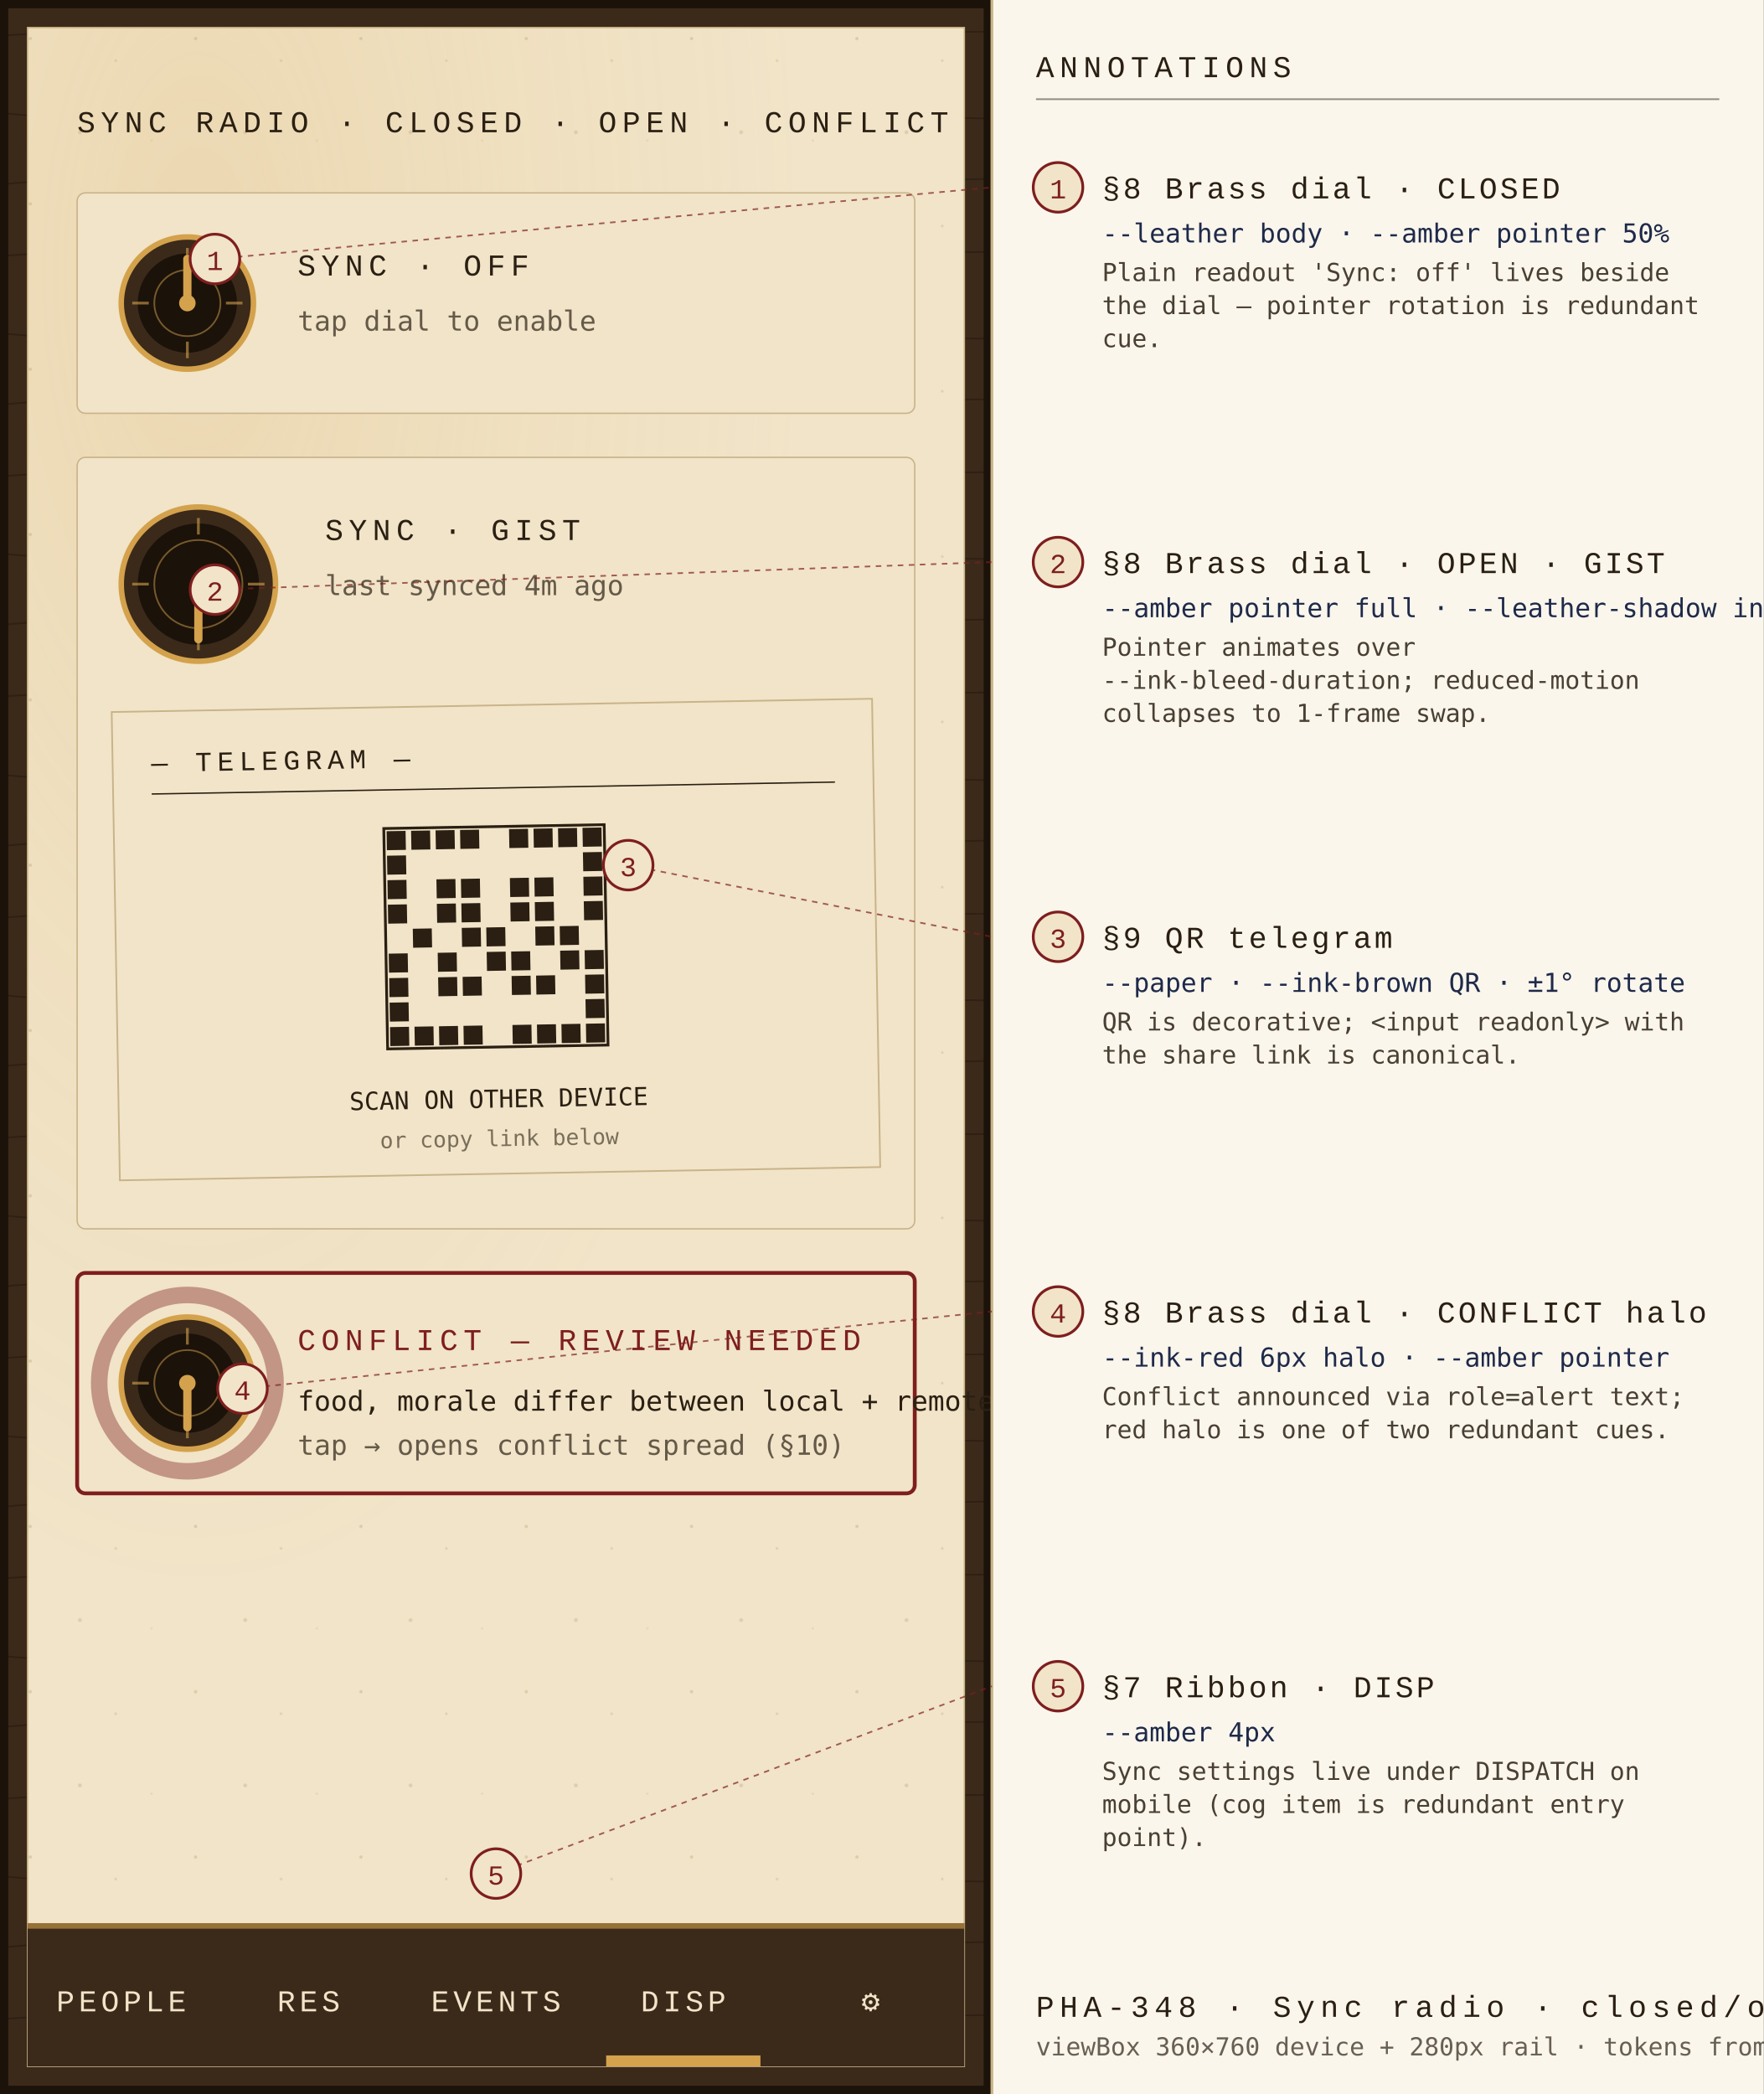
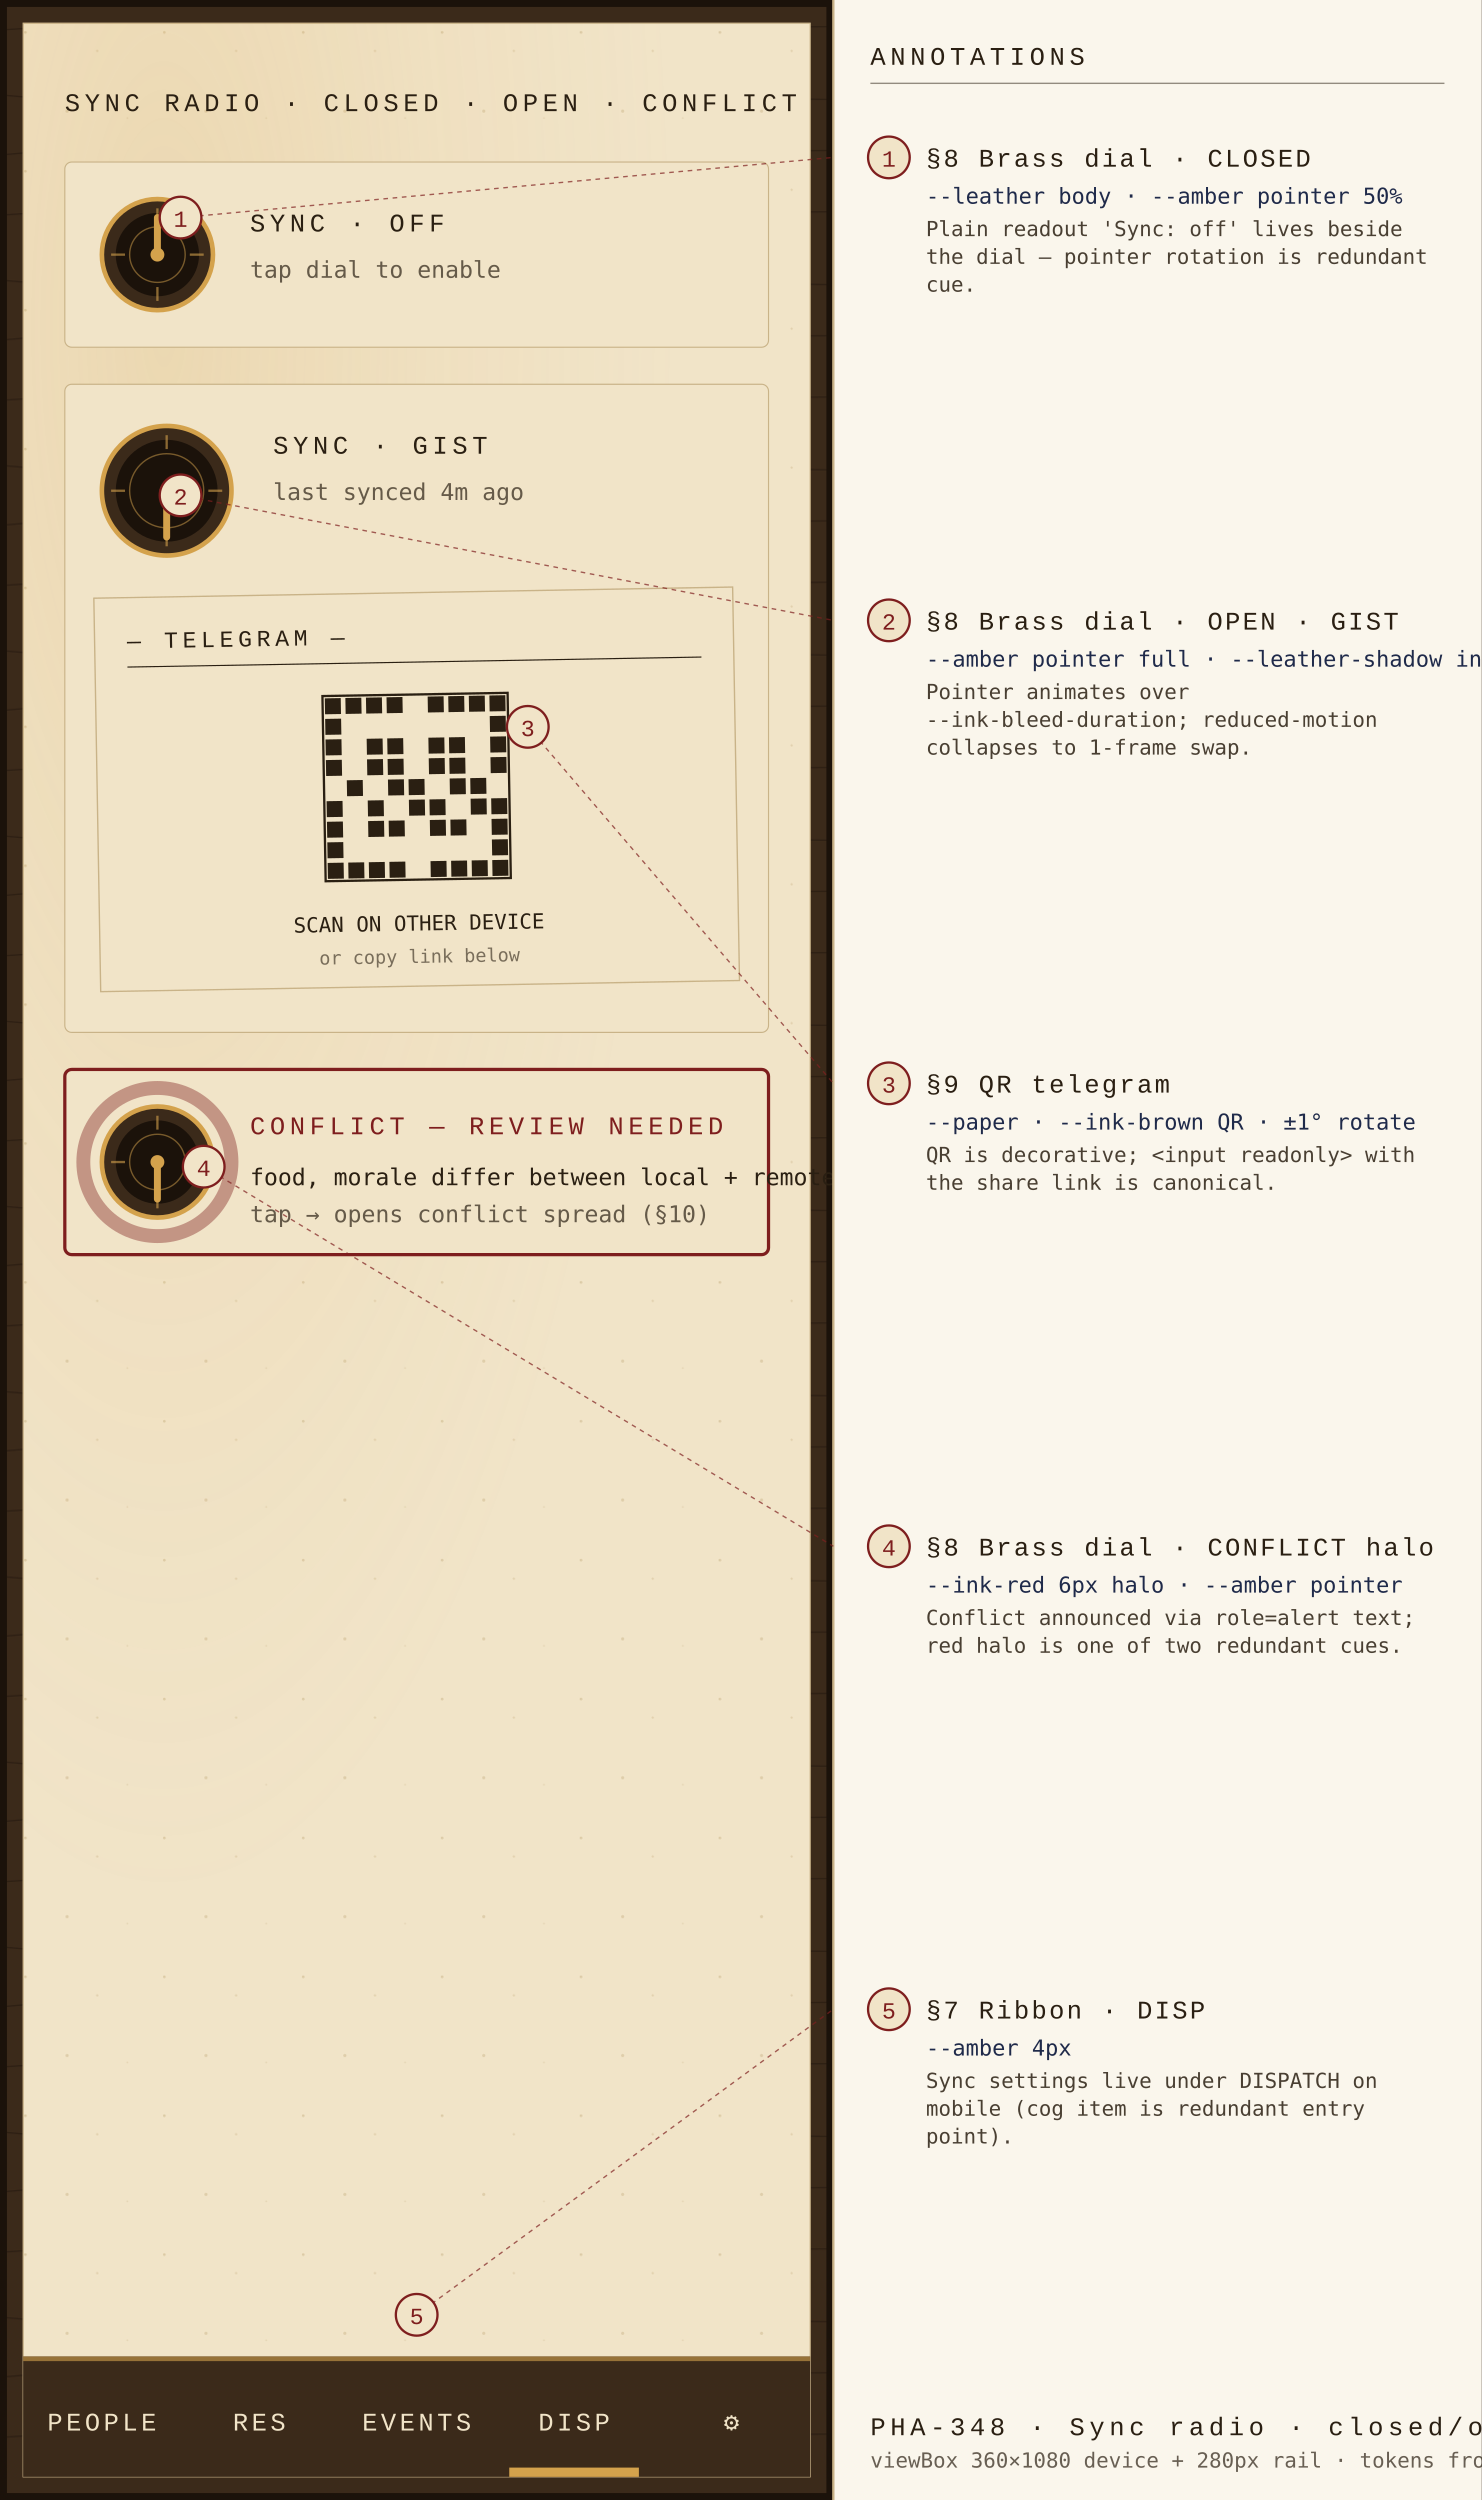
- <svg xmlns="http://www.w3.org/2000/svg" viewBox="0 0 640 760" width="640" height="760" role="img" aria-label="PHA-348 · Sync radio · closed/open/conflict · Mobile · ≤640px mockup">
+ <svg xmlns="http://www.w3.org/2000/svg" viewBox="0 0 640 1080" width="640" height="1080" role="img" aria-label="PHA-348 · Sync radio · closed/open/conflict · Mobile · ≤640px mockup">
  <defs>
    <pattern id="paperGrain" x="0" y="0" width="60" height="60" patternUnits="userSpaceOnUse">
      <rect width="60" height="60" fill="#F1E4C8" />
      <circle cx="11" cy="14" r="0.6" fill="#C9B388" opacity="0.5" />
      <circle cx="42" cy="22" r="0.5" fill="#C9B388" opacity="0.4" />
      <circle cx="29" cy="48" r="0.7" fill="#C9B388" opacity="0.45" />
      <circle cx="55" cy="51" r="0.4" fill="#C9B388" opacity="0.3" />
    </pattern>
    <pattern id="leatherGrain" x="0" y="0" width="80" height="80" patternUnits="userSpaceOnUse">
      <rect width="80" height="80" fill="#3B2A1A" />
      <path d="M0 13 q40 -3 80 0 M0 41 q40 4 80 0 M0 67 q40 -4 80 0" stroke="#1B120A" stroke-width="0.6" fill="none" opacity="0.5" />
    </pattern>
    <radialGradient id="lamp" cx="18%" cy="12%" r="65%">
      <stop offset="0%" stop-color="#D4A24C" stop-opacity="0.18" />
      <stop offset="55%" stop-color="#D4A24C" stop-opacity="0.06" />
      <stop offset="100%" stop-color="#D4A24C" stop-opacity="0" />
    </radialGradient>
    <filter id="hand" x="-2%" y="-50%" width="104%" height="200%">
      <feTurbulence type="fractalNoise" baseFrequency="0.7" numOctaves="2" seed="3" />
      <feDisplacementMap in="SourceGraphic" scale="0.6" />
    </filter>
    <symbol id="paperclip" viewBox="0 0 40 60">
      <path d="M20 4 q-9 0 -9 9 v36 q0 9 9 9 t9 -9 v-30 q0 -5 -5 -5 t-5 5 v22" fill="none" stroke="#D4A24C" stroke-width="2.2" stroke-linecap="round" />
    </symbol>
    <symbol id="touchHint" viewBox="0 0 44 44">
      <rect x="0" y="0" width="44" height="44" fill="none" stroke="#D4A24C" stroke-width="1" stroke-dasharray="3 3" opacity="0.6" />
    </symbol>
  </defs>
-   <rect x="0" y="0" width="640" height="760" fill="#3B2A1A" />
-   <rect x="0" y="0" width="360" height="760" fill="url(#leatherGrain)" />
-   <rect x="0" y="0" width="360" height="760" fill="url(#leatherGrain)" />
-   <rect x="0" y="0" width="360" height="760" fill="#3B2A1A" opacity="0.15" />
+   <rect x="0" y="0" width="640" height="1080" fill="#3B2A1A" />
+   <rect x="0" y="0" width="360" height="1080" fill="url(#leatherGrain)" />
+   <rect x="0" y="0" width="360" height="1080" fill="url(#leatherGrain)" />
+   <rect x="0" y="0" width="360" height="1080" fill="#3B2A1A" opacity="0.15" />
  <rect x="0" y="0" width="360" height="3" fill="#1B120A" />
-   <rect x="0" y="757" width="360" height="3" fill="#1B120A" />
-   <rect x="0" y="0" width="3" height="760" fill="#1B120A" />
-   <rect x="357" y="0" width="3" height="760" fill="#1B120A" />
-   <rect x="10" y="10" width="340" height="740" fill="url(#paperGrain)" stroke="#C9B388" stroke-width="0.5" />
-   <rect x="10" y="10" width="340" height="740" fill="url(#lamp)" />
+   <rect x="0" y="1077" width="360" height="3" fill="#1B120A" />
+   <rect x="0" y="0" width="3" height="1080" fill="#1B120A" />
+   <rect x="357" y="0" width="3" height="1080" fill="#1B120A" />
+   <rect x="10" y="10" width="340" height="1060" fill="url(#paperGrain)" stroke="#C9B388" stroke-width="0.5" />
+   <rect x="10" y="10" width="340" height="1060" fill="url(#lamp)" />
  <text x="28" y="48" font-family="'Special Elite', 'Courier New', Courier, monospace" font-size="11" fill="#2A1F12" letter-spacing="2">SYNC RADIO · CLOSED · OPEN · CONFLICT</text>
  <rect x="28" y="70" width="304" height="80" fill="#F1E4C8" stroke="#C9B388" stroke-width="0.5" rx="3" />
  <circle cx="68" cy="110" r="24" fill="#3B2A1A" stroke="#D4A24C" stroke-width="2" />
  <circle cx="68" cy="110" r="18" fill="#1B120A" />
  <circle cx="68" cy="110" r="12" fill="none" stroke="#D4A24C" stroke-width="0.6" opacity="0.5" />
  <line x1="68.0" y1="90.0" x2="68.0" y2="96.0" stroke="#D4A24C" stroke-width="1" opacity="0.6" />
  <line x1="88.0" y1="110.0" x2="82.0" y2="110.0" stroke="#D4A24C" stroke-width="1" opacity="0.6" />
  <line x1="68.0" y1="130.0" x2="68.0" y2="124.0" stroke="#D4A24C" stroke-width="1" opacity="0.6" />
  <line x1="48.0" y1="110.0" x2="54.0" y2="110.0" stroke="#D4A24C" stroke-width="1" opacity="0.6" />
  <line x1="68" y1="110" x2="68.0" y2="94.0" stroke="#D4A24C" stroke-width="3" stroke-linecap="round" />
  <circle cx="68" cy="110" r="3" fill="#D4A24C" />
  <text x="108" y="100" font-family="'Special Elite', 'Courier New', Courier, monospace" font-size="11" fill="#2A1F12" letter-spacing="2">SYNC · OFF</text>
  <text x="108" y="120" font-family="'IBM Plex Mono', ui-monospace, Menlo, Consolas, monospace" font-size="10" fill="#2A1F12" opacity="0.7">tap dial to enable</text>
  <rect x="28" y="166" width="304" height="280" fill="#F1E4C8" stroke="#C9B388" stroke-width="0.5" rx="3" />
  <circle cx="72" cy="212" r="28" fill="#3B2A1A" stroke="#D4A24C" stroke-width="2" />
  <circle cx="72" cy="212" r="22" fill="#1B120A" />
  <circle cx="72" cy="212" r="16" fill="none" stroke="#D4A24C" stroke-width="0.6" opacity="0.5" />
  <line x1="72.0" y1="188.0" x2="72.0" y2="194.0" stroke="#D4A24C" stroke-width="1" opacity="0.6" />
  <line x1="96.0" y1="212.0" x2="90.0" y2="212.0" stroke="#D4A24C" stroke-width="1" opacity="0.6" />
  <line x1="72.0" y1="236.0" x2="72.0" y2="230.0" stroke="#D4A24C" stroke-width="1" opacity="0.6" />
  <line x1="48.0" y1="212.0" x2="54.0" y2="212.0" stroke="#D4A24C" stroke-width="1" opacity="0.6" />
  <line x1="72" y1="212" x2="72.0" y2="232.0" stroke="#D4A24C" stroke-width="3" stroke-linecap="round" />
  <circle cx="72" cy="212" r="3" fill="#D4A24C" />
  <text x="118" y="196" font-family="'Special Elite', 'Courier New', Courier, monospace" font-size="11" fill="#2A1F12" letter-spacing="2">SYNC · GIST</text>
  <text x="118" y="216" font-family="'IBM Plex Mono', ui-monospace, Menlo, Consolas, monospace" font-size="10" fill="#2A1F12" opacity="0.7">last synced 4m ago</text>
  <g transform="rotate(-1 180.0 341.0)">
    <rect x="42" y="256" width="276" height="170" fill="#F1E4C8" stroke="#C9B388" stroke-width="0.6" />
    <text x="56" y="278" font-family="'Special Elite', 'Courier New', Courier, monospace" font-size="10" fill="#2A1F12" letter-spacing="2">— TELEGRAM —</text>
    <line x1="56" y1="286" x2="304" y2="286" stroke="#2A1F12" stroke-width="0.5" />
    <rect x="140.0" y="300" width="80" height="80" fill="#F1E4C8" stroke="#2A1F12" stroke-width="1" />
    <rect x="141.0" y="301.0" width="6.889" height="6.889" fill="#2A1F12" />
    <rect x="149.889" y="301.0" width="6.889" height="6.889" fill="#2A1F12" />
    <rect x="158.778" y="301.0" width="6.889" height="6.889" fill="#2A1F12" />
    <rect x="167.667" y="301.0" width="6.889" height="6.889" fill="#2A1F12" />
    <rect x="185.444" y="301.0" width="6.889" height="6.889" fill="#2A1F12" />
    <rect x="194.333" y="301.0" width="6.889" height="6.889" fill="#2A1F12" />
    <rect x="203.222" y="301.0" width="6.889" height="6.889" fill="#2A1F12" />
    <rect x="212.111" y="301.0" width="6.889" height="6.889" fill="#2A1F12" />
    <rect x="141.0" y="309.889" width="6.889" height="6.889" fill="#2A1F12" />
    <rect x="212.111" y="309.889" width="6.889" height="6.889" fill="#2A1F12" />
    <rect x="141.0" y="318.778" width="6.889" height="6.889" fill="#2A1F12" />
    <rect x="158.778" y="318.778" width="6.889" height="6.889" fill="#2A1F12" />
    <rect x="167.667" y="318.778" width="6.889" height="6.889" fill="#2A1F12" />
    <rect x="185.444" y="318.778" width="6.889" height="6.889" fill="#2A1F12" />
    <rect x="194.333" y="318.778" width="6.889" height="6.889" fill="#2A1F12" />
    <rect x="212.111" y="318.778" width="6.889" height="6.889" fill="#2A1F12" />
    <rect x="141.0" y="327.667" width="6.889" height="6.889" fill="#2A1F12" />
    <rect x="158.778" y="327.667" width="6.889" height="6.889" fill="#2A1F12" />
    <rect x="167.667" y="327.667" width="6.889" height="6.889" fill="#2A1F12" />
    <rect x="185.444" y="327.667" width="6.889" height="6.889" fill="#2A1F12" />
    <rect x="194.333" y="327.667" width="6.889" height="6.889" fill="#2A1F12" />
    <rect x="212.111" y="327.667" width="6.889" height="6.889" fill="#2A1F12" />
    <rect x="149.889" y="336.556" width="6.889" height="6.889" fill="#2A1F12" />
    <rect x="167.667" y="336.556" width="6.889" height="6.889" fill="#2A1F12" />
    <rect x="176.556" y="336.556" width="6.889" height="6.889" fill="#2A1F12" />
    <rect x="194.333" y="336.556" width="6.889" height="6.889" fill="#2A1F12" />
    <rect x="203.222" y="336.556" width="6.889" height="6.889" fill="#2A1F12" />
    <rect x="141.0" y="345.444" width="6.889" height="6.889" fill="#2A1F12" />
    <rect x="158.778" y="345.444" width="6.889" height="6.889" fill="#2A1F12" />
    <rect x="176.556" y="345.444" width="6.889" height="6.889" fill="#2A1F12" />
    <rect x="185.444" y="345.444" width="6.889" height="6.889" fill="#2A1F12" />
    <rect x="203.222" y="345.444" width="6.889" height="6.889" fill="#2A1F12" />
    <rect x="212.111" y="345.444" width="6.889" height="6.889" fill="#2A1F12" />
    <rect x="141.0" y="354.333" width="6.889" height="6.889" fill="#2A1F12" />
    <rect x="158.778" y="354.333" width="6.889" height="6.889" fill="#2A1F12" />
    <rect x="167.667" y="354.333" width="6.889" height="6.889" fill="#2A1F12" />
    <rect x="185.444" y="354.333" width="6.889" height="6.889" fill="#2A1F12" />
    <rect x="194.333" y="354.333" width="6.889" height="6.889" fill="#2A1F12" />
    <rect x="212.111" y="354.333" width="6.889" height="6.889" fill="#2A1F12" />
    <rect x="141.0" y="363.222" width="6.889" height="6.889" fill="#2A1F12" />
    <rect x="212.111" y="363.222" width="6.889" height="6.889" fill="#2A1F12" />
    <rect x="141.0" y="372.111" width="6.889" height="6.889" fill="#2A1F12" />
    <rect x="149.889" y="372.111" width="6.889" height="6.889" fill="#2A1F12" />
    <rect x="158.778" y="372.111" width="6.889" height="6.889" fill="#2A1F12" />
    <rect x="167.667" y="372.111" width="6.889" height="6.889" fill="#2A1F12" />
    <rect x="185.444" y="372.111" width="6.889" height="6.889" fill="#2A1F12" />
    <rect x="194.333" y="372.111" width="6.889" height="6.889" fill="#2A1F12" />
    <rect x="203.222" y="372.111" width="6.889" height="6.889" fill="#2A1F12" />
    <rect x="212.111" y="372.111" width="6.889" height="6.889" fill="#2A1F12" />
    <text x="180.0" y="402" text-anchor="middle" font-family="'IBM Plex Mono', ui-monospace, Menlo, Consolas, monospace" font-size="9" fill="#2A1F12">SCAN ON OTHER DEVICE</text>
    <text x="180.0" y="416" text-anchor="middle" font-family="'IBM Plex Mono', ui-monospace, Menlo, Consolas, monospace" font-size="8" fill="#2A1F12" opacity="0.6">or copy link below</text>
  </g>
  <rect x="28" y="462" width="304" height="80" fill="#F1E4C8" stroke="#7E1E1E" stroke-width="1.4" rx="3" />
  <circle cx="68" cy="502" r="32" fill="none" stroke="#7E1E1E" stroke-width="6" opacity="0.4" />
  <circle cx="68" cy="502" r="24" fill="#3B2A1A" stroke="#D4A24C" stroke-width="2" />
  <circle cx="68" cy="502" r="18" fill="#1B120A" />
  <circle cx="68" cy="502" r="12" fill="none" stroke="#D4A24C" stroke-width="0.6" opacity="0.5" />
  <line x1="68.0" y1="482.0" x2="68.0" y2="488.0" stroke="#D4A24C" stroke-width="1" opacity="0.6" />
  <line x1="88.0" y1="502.0" x2="82.0" y2="502.0" stroke="#D4A24C" stroke-width="1" opacity="0.6" />
  <line x1="68.0" y1="522.0" x2="68.0" y2="516.0" stroke="#D4A24C" stroke-width="1" opacity="0.6" />
  <line x1="48.0" y1="502.0" x2="54.0" y2="502.0" stroke="#D4A24C" stroke-width="1" opacity="0.6" />
  <line x1="68" y1="502" x2="68.0" y2="518.0" stroke="#D4A24C" stroke-width="3" stroke-linecap="round" />
  <circle cx="68" cy="502" r="3" fill="#D4A24C" />
  <text x="108" y="490" font-family="'Special Elite', 'Courier New', Courier, monospace" font-size="11" fill="#7E1E1E" letter-spacing="2">CONFLICT — REVIEW NEEDED</text>
  <text x="108" y="512" font-family="'IBM Plex Mono', ui-monospace, Menlo, Consolas, monospace" font-size="10" fill="#2A1F12">food, morale differ between local + remote</text>
  <text x="108" y="528" font-family="'IBM Plex Mono', ui-monospace, Menlo, Consolas, monospace" font-size="10" fill="#2A1F12" opacity="0.7">tap → opens conflict spread (§10)</text>
-   <rect x="10" y="698" width="340" height="52" fill="#3B2A1A" />
-   <rect x="10" y="698" width="340" height="2" fill="#D4A24C" opacity="0.6" />
-   <text x="44.0" y="730" text-anchor="middle" font-family="'Special Elite', 'Courier New', Courier, monospace" font-size="11" fill="#F1E4C8" letter-spacing="1.5">PEOPLE</text>
-   <text x="112.0" y="730" text-anchor="middle" font-family="'Special Elite', 'Courier New', Courier, monospace" font-size="11" fill="#F1E4C8" letter-spacing="1.5">RES</text>
-   <text x="180.0" y="730" text-anchor="middle" font-family="'Special Elite', 'Courier New', Courier, monospace" font-size="11" fill="#F1E4C8" letter-spacing="1.5">EVENTS</text>
-   <text x="248.0" y="730" text-anchor="middle" font-family="'Special Elite', 'Courier New', Courier, monospace" font-size="11" fill="#F1E4C8" letter-spacing="1.5">DISP</text>
-   <rect x="220.0" y="746" width="56" height="4" fill="#D4A24C" />
-   <text x="316.0" y="730" text-anchor="middle" font-family="'Special Elite', 'Courier New', Courier, monospace" font-size="11" fill="#F1E4C8" letter-spacing="1.5">⚙</text>
-   <rect x="360" y="0" width="280" height="760" fill="#FAF6EC" />
-   <line x1="360" y1="0" x2="360" y2="760" stroke="#C9B388" stroke-width="1" />
+   <rect x="10" y="1018" width="340" height="52" fill="#3B2A1A" />
+   <rect x="10" y="1018" width="340" height="2" fill="#D4A24C" opacity="0.6" />
+   <text x="44.0" y="1050" text-anchor="middle" font-family="'Special Elite', 'Courier New', Courier, monospace" font-size="11" fill="#F1E4C8" letter-spacing="1.5">PEOPLE</text>
+   <text x="112.0" y="1050" text-anchor="middle" font-family="'Special Elite', 'Courier New', Courier, monospace" font-size="11" fill="#F1E4C8" letter-spacing="1.5">RES</text>
+   <text x="180.0" y="1050" text-anchor="middle" font-family="'Special Elite', 'Courier New', Courier, monospace" font-size="11" fill="#F1E4C8" letter-spacing="1.5">EVENTS</text>
+   <text x="248.0" y="1050" text-anchor="middle" font-family="'Special Elite', 'Courier New', Courier, monospace" font-size="11" fill="#F1E4C8" letter-spacing="1.5">DISP</text>
+   <rect x="220.0" y="1066" width="56" height="4" fill="#D4A24C" />
+   <text x="316.0" y="1050" text-anchor="middle" font-family="'Special Elite', 'Courier New', Courier, monospace" font-size="11" fill="#F1E4C8" letter-spacing="1.5">⚙</text>
+   <rect x="360" y="0" width="280" height="1080" fill="#FAF6EC" />
+   <line x1="360" y1="0" x2="360" y2="1080" stroke="#C9B388" stroke-width="1" />
  <text x="376" y="28" font-family="'Special Elite', 'Courier New', Courier, monospace" font-size="11" fill="#2A1F12" letter-spacing="2">ANNOTATIONS</text>
  <line x1="376" y1="36" x2="624" y2="36" stroke="#2A1F12" stroke-width="0.6" opacity="0.5" />
  <line x1="78" y1="94" x2="360" y2="68" stroke="#7E1E1E" stroke-width="0.6" stroke-dasharray="2 2" opacity="0.7" />
  <circle cx="78" cy="94" r="9" fill="#F1E4C8" stroke="#7E1E1E" stroke-width="1" />
  <text x="78" y="98" text-anchor="middle" font-family="'Special Elite', 'Courier New', Courier, monospace" font-size="10" fill="#7E1E1E">1</text>
  <circle cx="384" cy="68" r="9" fill="#F1E4C8" stroke="#7E1E1E" stroke-width="1" />
  <text x="384" y="72" text-anchor="middle" font-family="'Special Elite', 'Courier New', Courier, monospace" font-size="10" fill="#7E1E1E">1</text>
  <text x="400" y="72" font-family="'Special Elite', 'Courier New', Courier, monospace" font-size="11" fill="#2A1F12" letter-spacing="1">§8 Brass dial · CLOSED</text>
  <text x="400" y="88" font-family="'IBM Plex Mono', ui-monospace, Menlo, Consolas, monospace" font-size="9.5" fill="#1F2A4A">--leather body · --amber pointer 50%</text>
  <text x="400" y="102" font-family="'IBM Plex Mono', ui-monospace, Menlo, Consolas, monospace" font-size="9" fill="#2A1F12" opacity="0.85">Plain readout 'Sync: off' lives beside</text>
  <text x="400" y="114" font-family="'IBM Plex Mono', ui-monospace, Menlo, Consolas, monospace" font-size="9" fill="#2A1F12" opacity="0.85">the dial — pointer rotation is redundant</text>
  <text x="400" y="126" font-family="'IBM Plex Mono', ui-monospace, Menlo, Consolas, monospace" font-size="9" fill="#2A1F12" opacity="0.85">cue.</text>
-   <line x1="78" y1="214" x2="360" y2="204" stroke="#7E1E1E" stroke-width="0.6" stroke-dasharray="2 2" opacity="0.7" />
+   <line x1="78" y1="214" x2="360" y2="268" stroke="#7E1E1E" stroke-width="0.6" stroke-dasharray="2 2" opacity="0.7" />
  <circle cx="78" cy="214" r="9" fill="#F1E4C8" stroke="#7E1E1E" stroke-width="1" />
  <text x="78" y="218" text-anchor="middle" font-family="'Special Elite', 'Courier New', Courier, monospace" font-size="10" fill="#7E1E1E">2</text>
-   <circle cx="384" cy="204" r="9" fill="#F1E4C8" stroke="#7E1E1E" stroke-width="1" />
-   <text x="384" y="208" text-anchor="middle" font-family="'Special Elite', 'Courier New', Courier, monospace" font-size="10" fill="#7E1E1E">2</text>
-   <text x="400" y="208" font-family="'Special Elite', 'Courier New', Courier, monospace" font-size="11" fill="#2A1F12" letter-spacing="1">§8 Brass dial · OPEN · GIST</text>
-   <text x="400" y="224" font-family="'IBM Plex Mono', ui-monospace, Menlo, Consolas, monospace" font-size="9.5" fill="#1F2A4A">--amber pointer full · --leather-shadow inset</text>
-   <text x="400" y="238" font-family="'IBM Plex Mono', ui-monospace, Menlo, Consolas, monospace" font-size="9" fill="#2A1F12" opacity="0.85">Pointer animates over</text>
-   <text x="400" y="250" font-family="'IBM Plex Mono', ui-monospace, Menlo, Consolas, monospace" font-size="9" fill="#2A1F12" opacity="0.85">--ink-bleed-duration; reduced-motion</text>
-   <text x="400" y="262" font-family="'IBM Plex Mono', ui-monospace, Menlo, Consolas, monospace" font-size="9" fill="#2A1F12" opacity="0.85">collapses to 1-frame swap.</text>
-   <line x1="228" y1="314" x2="360" y2="340" stroke="#7E1E1E" stroke-width="0.6" stroke-dasharray="2 2" opacity="0.7" />
+   <circle cx="384" cy="268" r="9" fill="#F1E4C8" stroke="#7E1E1E" stroke-width="1" />
+   <text x="384" y="272" text-anchor="middle" font-family="'Special Elite', 'Courier New', Courier, monospace" font-size="10" fill="#7E1E1E">2</text>
+   <text x="400" y="272" font-family="'Special Elite', 'Courier New', Courier, monospace" font-size="11" fill="#2A1F12" letter-spacing="1">§8 Brass dial · OPEN · GIST</text>
+   <text x="400" y="288" font-family="'IBM Plex Mono', ui-monospace, Menlo, Consolas, monospace" font-size="9.5" fill="#1F2A4A">--amber pointer full · --leather-shadow inset</text>
+   <text x="400" y="302" font-family="'IBM Plex Mono', ui-monospace, Menlo, Consolas, monospace" font-size="9" fill="#2A1F12" opacity="0.85">Pointer animates over</text>
+   <text x="400" y="314" font-family="'IBM Plex Mono', ui-monospace, Menlo, Consolas, monospace" font-size="9" fill="#2A1F12" opacity="0.85">--ink-bleed-duration; reduced-motion</text>
+   <text x="400" y="326" font-family="'IBM Plex Mono', ui-monospace, Menlo, Consolas, monospace" font-size="9" fill="#2A1F12" opacity="0.85">collapses to 1-frame swap.</text>
+   <line x1="228" y1="314" x2="360" y2="468" stroke="#7E1E1E" stroke-width="0.6" stroke-dasharray="2 2" opacity="0.7" />
  <circle cx="228" cy="314" r="9" fill="#F1E4C8" stroke="#7E1E1E" stroke-width="1" />
  <text x="228" y="318" text-anchor="middle" font-family="'Special Elite', 'Courier New', Courier, monospace" font-size="10" fill="#7E1E1E">3</text>
-   <circle cx="384" cy="340" r="9" fill="#F1E4C8" stroke="#7E1E1E" stroke-width="1" />
-   <text x="384" y="344" text-anchor="middle" font-family="'Special Elite', 'Courier New', Courier, monospace" font-size="10" fill="#7E1E1E">3</text>
-   <text x="400" y="344" font-family="'Special Elite', 'Courier New', Courier, monospace" font-size="11" fill="#2A1F12" letter-spacing="1">§9 QR telegram</text>
-   <text x="400" y="360" font-family="'IBM Plex Mono', ui-monospace, Menlo, Consolas, monospace" font-size="9.5" fill="#1F2A4A">--paper · --ink-brown QR · ±1° rotate</text>
-   <text x="400" y="374" font-family="'IBM Plex Mono', ui-monospace, Menlo, Consolas, monospace" font-size="9" fill="#2A1F12" opacity="0.85">QR is decorative; &lt;input readonly&gt; with</text>
-   <text x="400" y="386" font-family="'IBM Plex Mono', ui-monospace, Menlo, Consolas, monospace" font-size="9" fill="#2A1F12" opacity="0.85">the share link is canonical.</text>
-   <line x1="88" y1="504" x2="360" y2="476" stroke="#7E1E1E" stroke-width="0.6" stroke-dasharray="2 2" opacity="0.7" />
+   <circle cx="384" cy="468" r="9" fill="#F1E4C8" stroke="#7E1E1E" stroke-width="1" />
+   <text x="384" y="472" text-anchor="middle" font-family="'Special Elite', 'Courier New', Courier, monospace" font-size="10" fill="#7E1E1E">3</text>
+   <text x="400" y="472" font-family="'Special Elite', 'Courier New', Courier, monospace" font-size="11" fill="#2A1F12" letter-spacing="1">§9 QR telegram</text>
+   <text x="400" y="488" font-family="'IBM Plex Mono', ui-monospace, Menlo, Consolas, monospace" font-size="9.5" fill="#1F2A4A">--paper · --ink-brown QR · ±1° rotate</text>
+   <text x="400" y="502" font-family="'IBM Plex Mono', ui-monospace, Menlo, Consolas, monospace" font-size="9" fill="#2A1F12" opacity="0.85">QR is decorative; &lt;input readonly&gt; with</text>
+   <text x="400" y="514" font-family="'IBM Plex Mono', ui-monospace, Menlo, Consolas, monospace" font-size="9" fill="#2A1F12" opacity="0.85">the share link is canonical.</text>
+   <line x1="88" y1="504" x2="360" y2="668" stroke="#7E1E1E" stroke-width="0.6" stroke-dasharray="2 2" opacity="0.7" />
  <circle cx="88" cy="504" r="9" fill="#F1E4C8" stroke="#7E1E1E" stroke-width="1" />
  <text x="88" y="508" text-anchor="middle" font-family="'Special Elite', 'Courier New', Courier, monospace" font-size="10" fill="#7E1E1E">4</text>
-   <circle cx="384" cy="476" r="9" fill="#F1E4C8" stroke="#7E1E1E" stroke-width="1" />
-   <text x="384" y="480" text-anchor="middle" font-family="'Special Elite', 'Courier New', Courier, monospace" font-size="10" fill="#7E1E1E">4</text>
-   <text x="400" y="480" font-family="'Special Elite', 'Courier New', Courier, monospace" font-size="11" fill="#2A1F12" letter-spacing="1">§8 Brass dial · CONFLICT halo</text>
-   <text x="400" y="496" font-family="'IBM Plex Mono', ui-monospace, Menlo, Consolas, monospace" font-size="9.5" fill="#1F2A4A">--ink-red 6px halo · --amber pointer</text>
-   <text x="400" y="510" font-family="'IBM Plex Mono', ui-monospace, Menlo, Consolas, monospace" font-size="9" fill="#2A1F12" opacity="0.85">Conflict announced via role=alert text;</text>
-   <text x="400" y="522" font-family="'IBM Plex Mono', ui-monospace, Menlo, Consolas, monospace" font-size="9" fill="#2A1F12" opacity="0.85">red halo is one of two redundant cues.</text>
-   <line x1="180.0" y1="680" x2="360" y2="612" stroke="#7E1E1E" stroke-width="0.6" stroke-dasharray="2 2" opacity="0.7" />
-   <circle cx="180.0" cy="680" r="9" fill="#F1E4C8" stroke="#7E1E1E" stroke-width="1" />
-   <text x="180.0" y="684" text-anchor="middle" font-family="'Special Elite', 'Courier New', Courier, monospace" font-size="10" fill="#7E1E1E">5</text>
-   <circle cx="384" cy="612" r="9" fill="#F1E4C8" stroke="#7E1E1E" stroke-width="1" />
-   <text x="384" y="616" text-anchor="middle" font-family="'Special Elite', 'Courier New', Courier, monospace" font-size="10" fill="#7E1E1E">5</text>
-   <text x="400" y="616" font-family="'Special Elite', 'Courier New', Courier, monospace" font-size="11" fill="#2A1F12" letter-spacing="1">§7 Ribbon · DISP</text>
-   <text x="400" y="632" font-family="'IBM Plex Mono', ui-monospace, Menlo, Consolas, monospace" font-size="9.5" fill="#1F2A4A">--amber 4px</text>
-   <text x="400" y="646" font-family="'IBM Plex Mono', ui-monospace, Menlo, Consolas, monospace" font-size="9" fill="#2A1F12" opacity="0.85">Sync settings live under DISPATCH on</text>
-   <text x="400" y="658" font-family="'IBM Plex Mono', ui-monospace, Menlo, Consolas, monospace" font-size="9" fill="#2A1F12" opacity="0.85">mobile (cog item is redundant entry</text>
-   <text x="400" y="670" font-family="'IBM Plex Mono', ui-monospace, Menlo, Consolas, monospace" font-size="9" fill="#2A1F12" opacity="0.85">point).</text>
-   <text x="376" y="732" font-family="'Special Elite', 'Courier New', Courier, monospace" font-size="11" fill="#2A1F12" letter-spacing="2">PHA-348 · Sync radio · closed/open/conflict · Mobile · ≤640px</text>
-   <text x="376" y="746" font-family="'IBM Plex Mono', ui-monospace, Menlo, Consolas, monospace" font-size="9" fill="#2A1F12" opacity="0.7">viewBox 360×760 device + 280px rail · tokens from design/tokens.css · components from design/components.md</text>
+   <circle cx="384" cy="668" r="9" fill="#F1E4C8" stroke="#7E1E1E" stroke-width="1" />
+   <text x="384" y="672" text-anchor="middle" font-family="'Special Elite', 'Courier New', Courier, monospace" font-size="10" fill="#7E1E1E">4</text>
+   <text x="400" y="672" font-family="'Special Elite', 'Courier New', Courier, monospace" font-size="11" fill="#2A1F12" letter-spacing="1">§8 Brass dial · CONFLICT halo</text>
+   <text x="400" y="688" font-family="'IBM Plex Mono', ui-monospace, Menlo, Consolas, monospace" font-size="9.5" fill="#1F2A4A">--ink-red 6px halo · --amber pointer</text>
+   <text x="400" y="702" font-family="'IBM Plex Mono', ui-monospace, Menlo, Consolas, monospace" font-size="9" fill="#2A1F12" opacity="0.85">Conflict announced via role=alert text;</text>
+   <text x="400" y="714" font-family="'IBM Plex Mono', ui-monospace, Menlo, Consolas, monospace" font-size="9" fill="#2A1F12" opacity="0.85">red halo is one of two redundant cues.</text>
+   <line x1="180.0" y1="1000" x2="360" y2="868" stroke="#7E1E1E" stroke-width="0.6" stroke-dasharray="2 2" opacity="0.7" />
+   <circle cx="180.0" cy="1000" r="9" fill="#F1E4C8" stroke="#7E1E1E" stroke-width="1" />
+   <text x="180.0" y="1004" text-anchor="middle" font-family="'Special Elite', 'Courier New', Courier, monospace" font-size="10" fill="#7E1E1E">5</text>
+   <circle cx="384" cy="868" r="9" fill="#F1E4C8" stroke="#7E1E1E" stroke-width="1" />
+   <text x="384" y="872" text-anchor="middle" font-family="'Special Elite', 'Courier New', Courier, monospace" font-size="10" fill="#7E1E1E">5</text>
+   <text x="400" y="872" font-family="'Special Elite', 'Courier New', Courier, monospace" font-size="11" fill="#2A1F12" letter-spacing="1">§7 Ribbon · DISP</text>
+   <text x="400" y="888" font-family="'IBM Plex Mono', ui-monospace, Menlo, Consolas, monospace" font-size="9.5" fill="#1F2A4A">--amber 4px</text>
+   <text x="400" y="902" font-family="'IBM Plex Mono', ui-monospace, Menlo, Consolas, monospace" font-size="9" fill="#2A1F12" opacity="0.85">Sync settings live under DISPATCH on</text>
+   <text x="400" y="914" font-family="'IBM Plex Mono', ui-monospace, Menlo, Consolas, monospace" font-size="9" fill="#2A1F12" opacity="0.85">mobile (cog item is redundant entry</text>
+   <text x="400" y="926" font-family="'IBM Plex Mono', ui-monospace, Menlo, Consolas, monospace" font-size="9" fill="#2A1F12" opacity="0.85">point).</text>
+   <text x="376" y="1052" font-family="'Special Elite', 'Courier New', Courier, monospace" font-size="11" fill="#2A1F12" letter-spacing="2">PHA-348 · Sync radio · closed/open/conflict · Mobile · ≤640px</text>
+   <text x="376" y="1066" font-family="'IBM Plex Mono', ui-monospace, Menlo, Consolas, monospace" font-size="9" fill="#2A1F12" opacity="0.7">viewBox 360×1080 device + 280px rail · tokens from design/tokens.css · components from design/components.md</text>
</svg>
